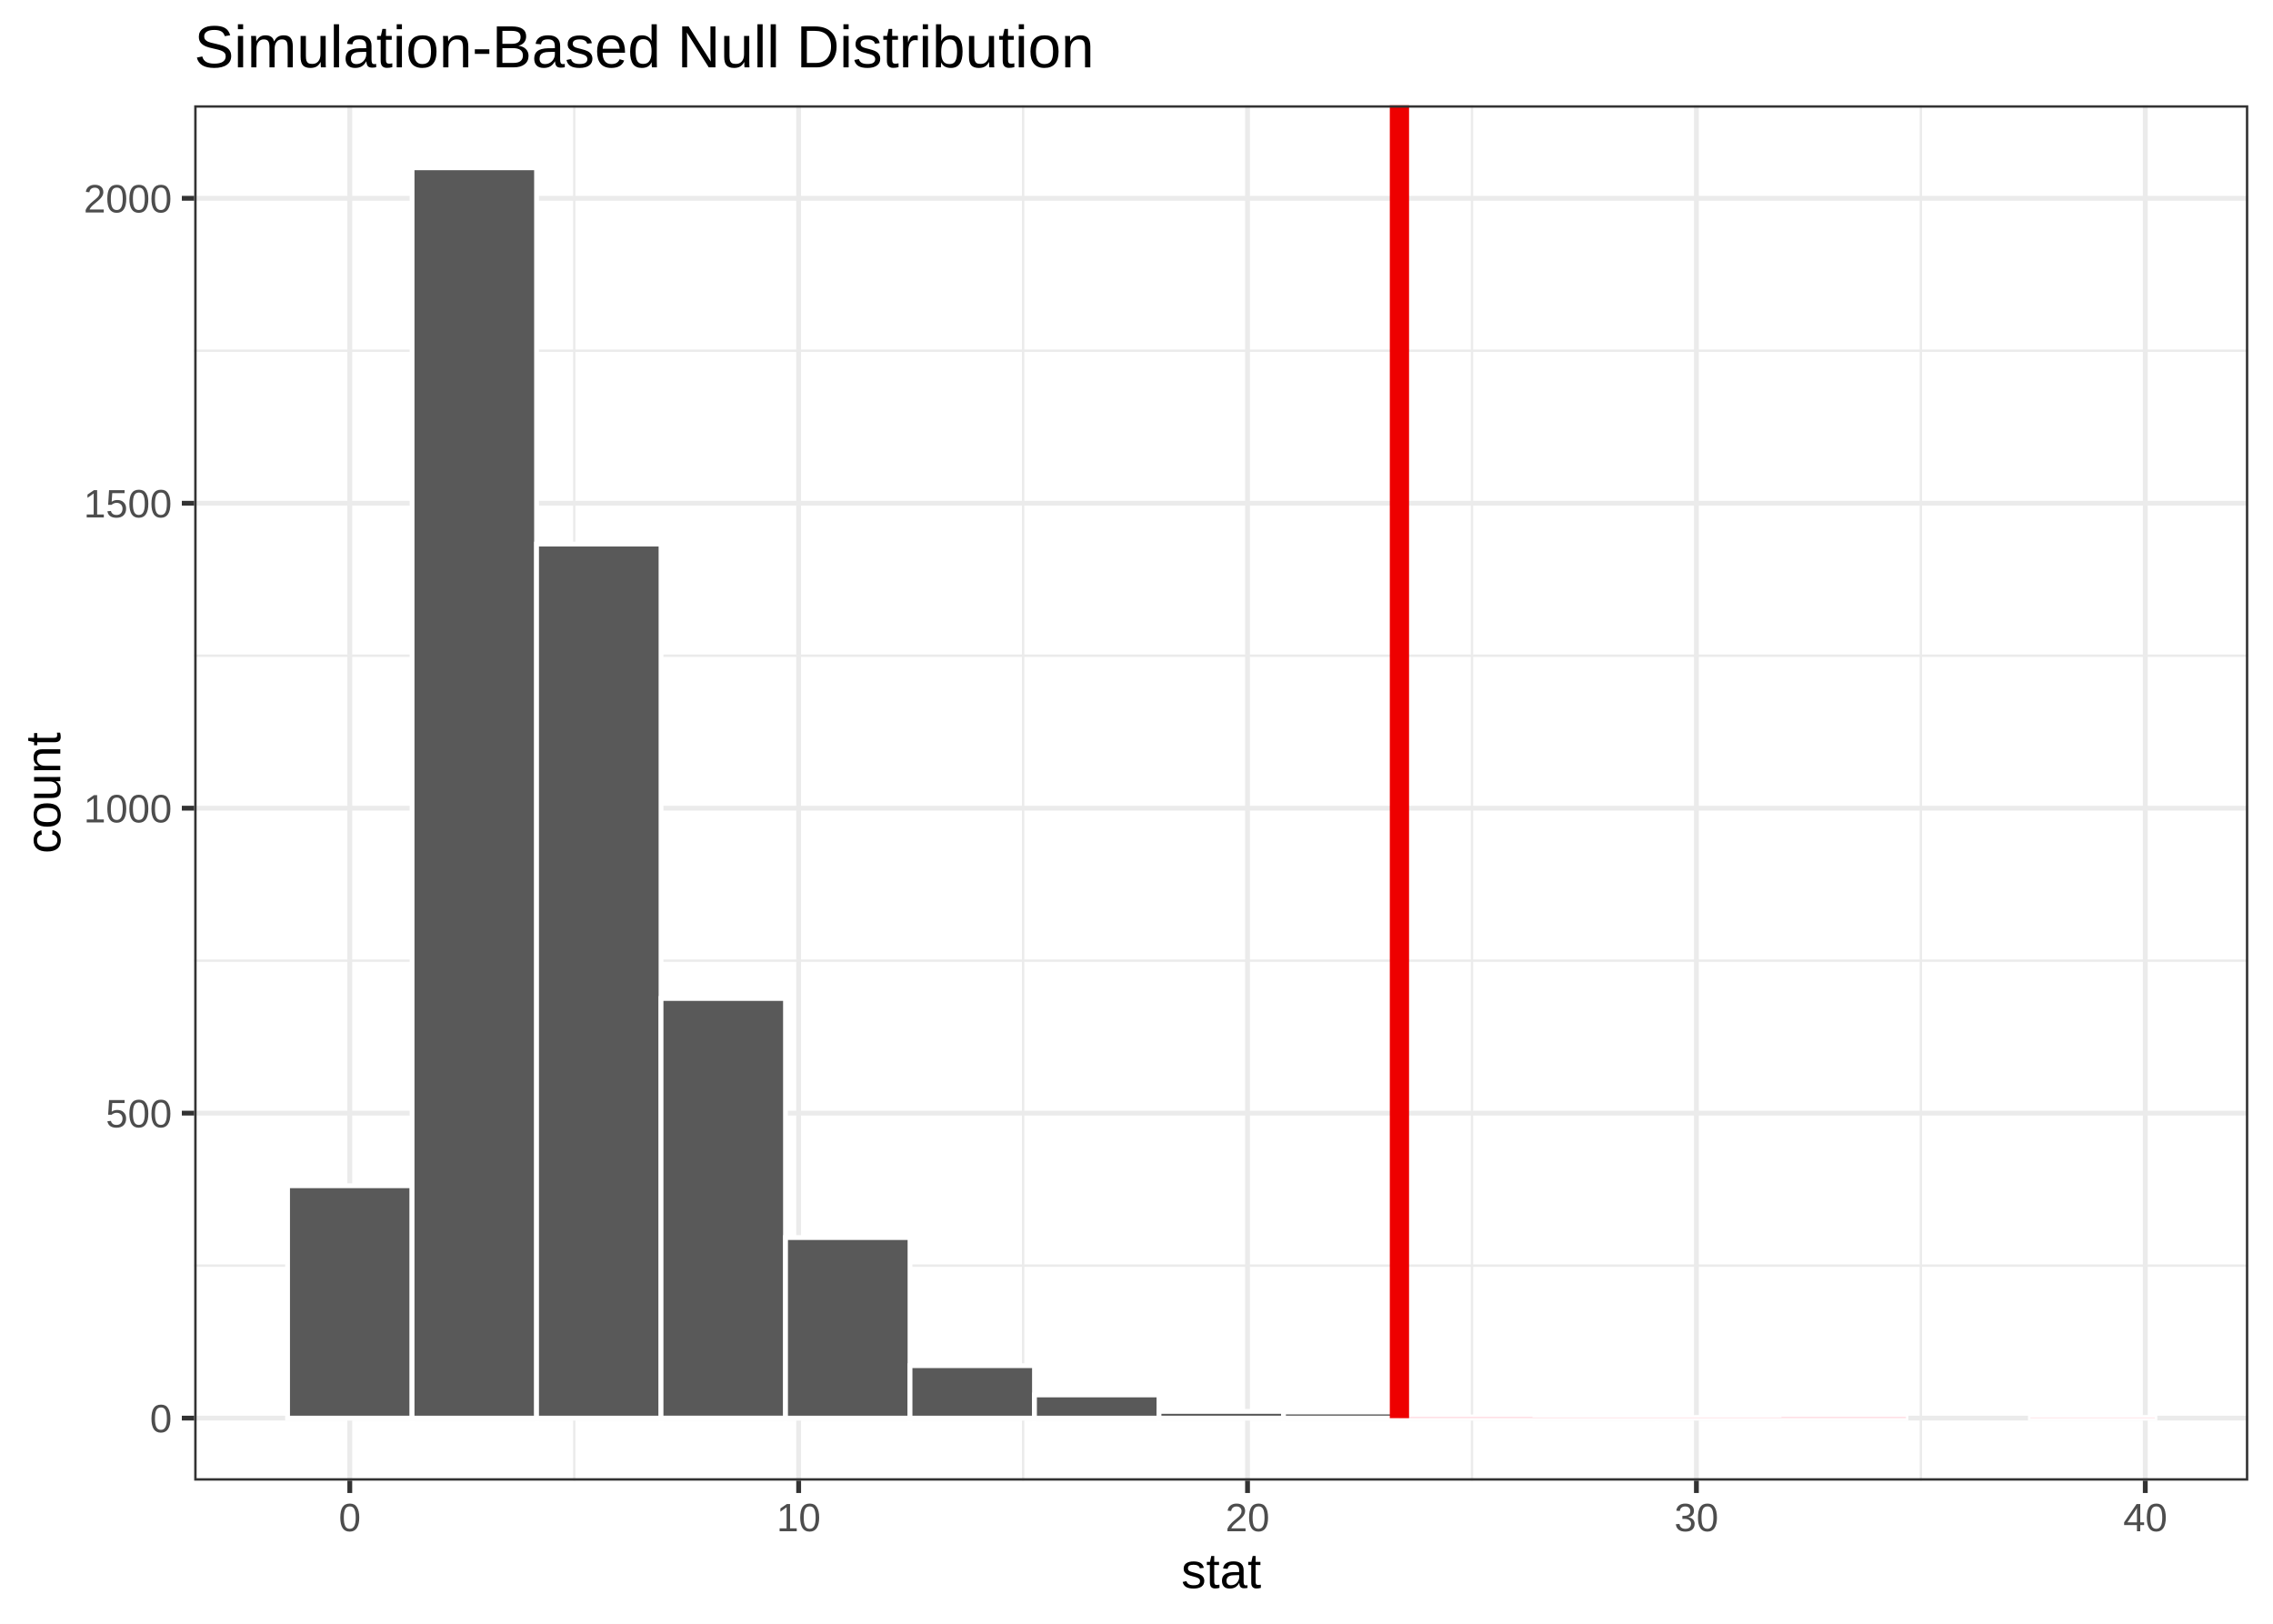
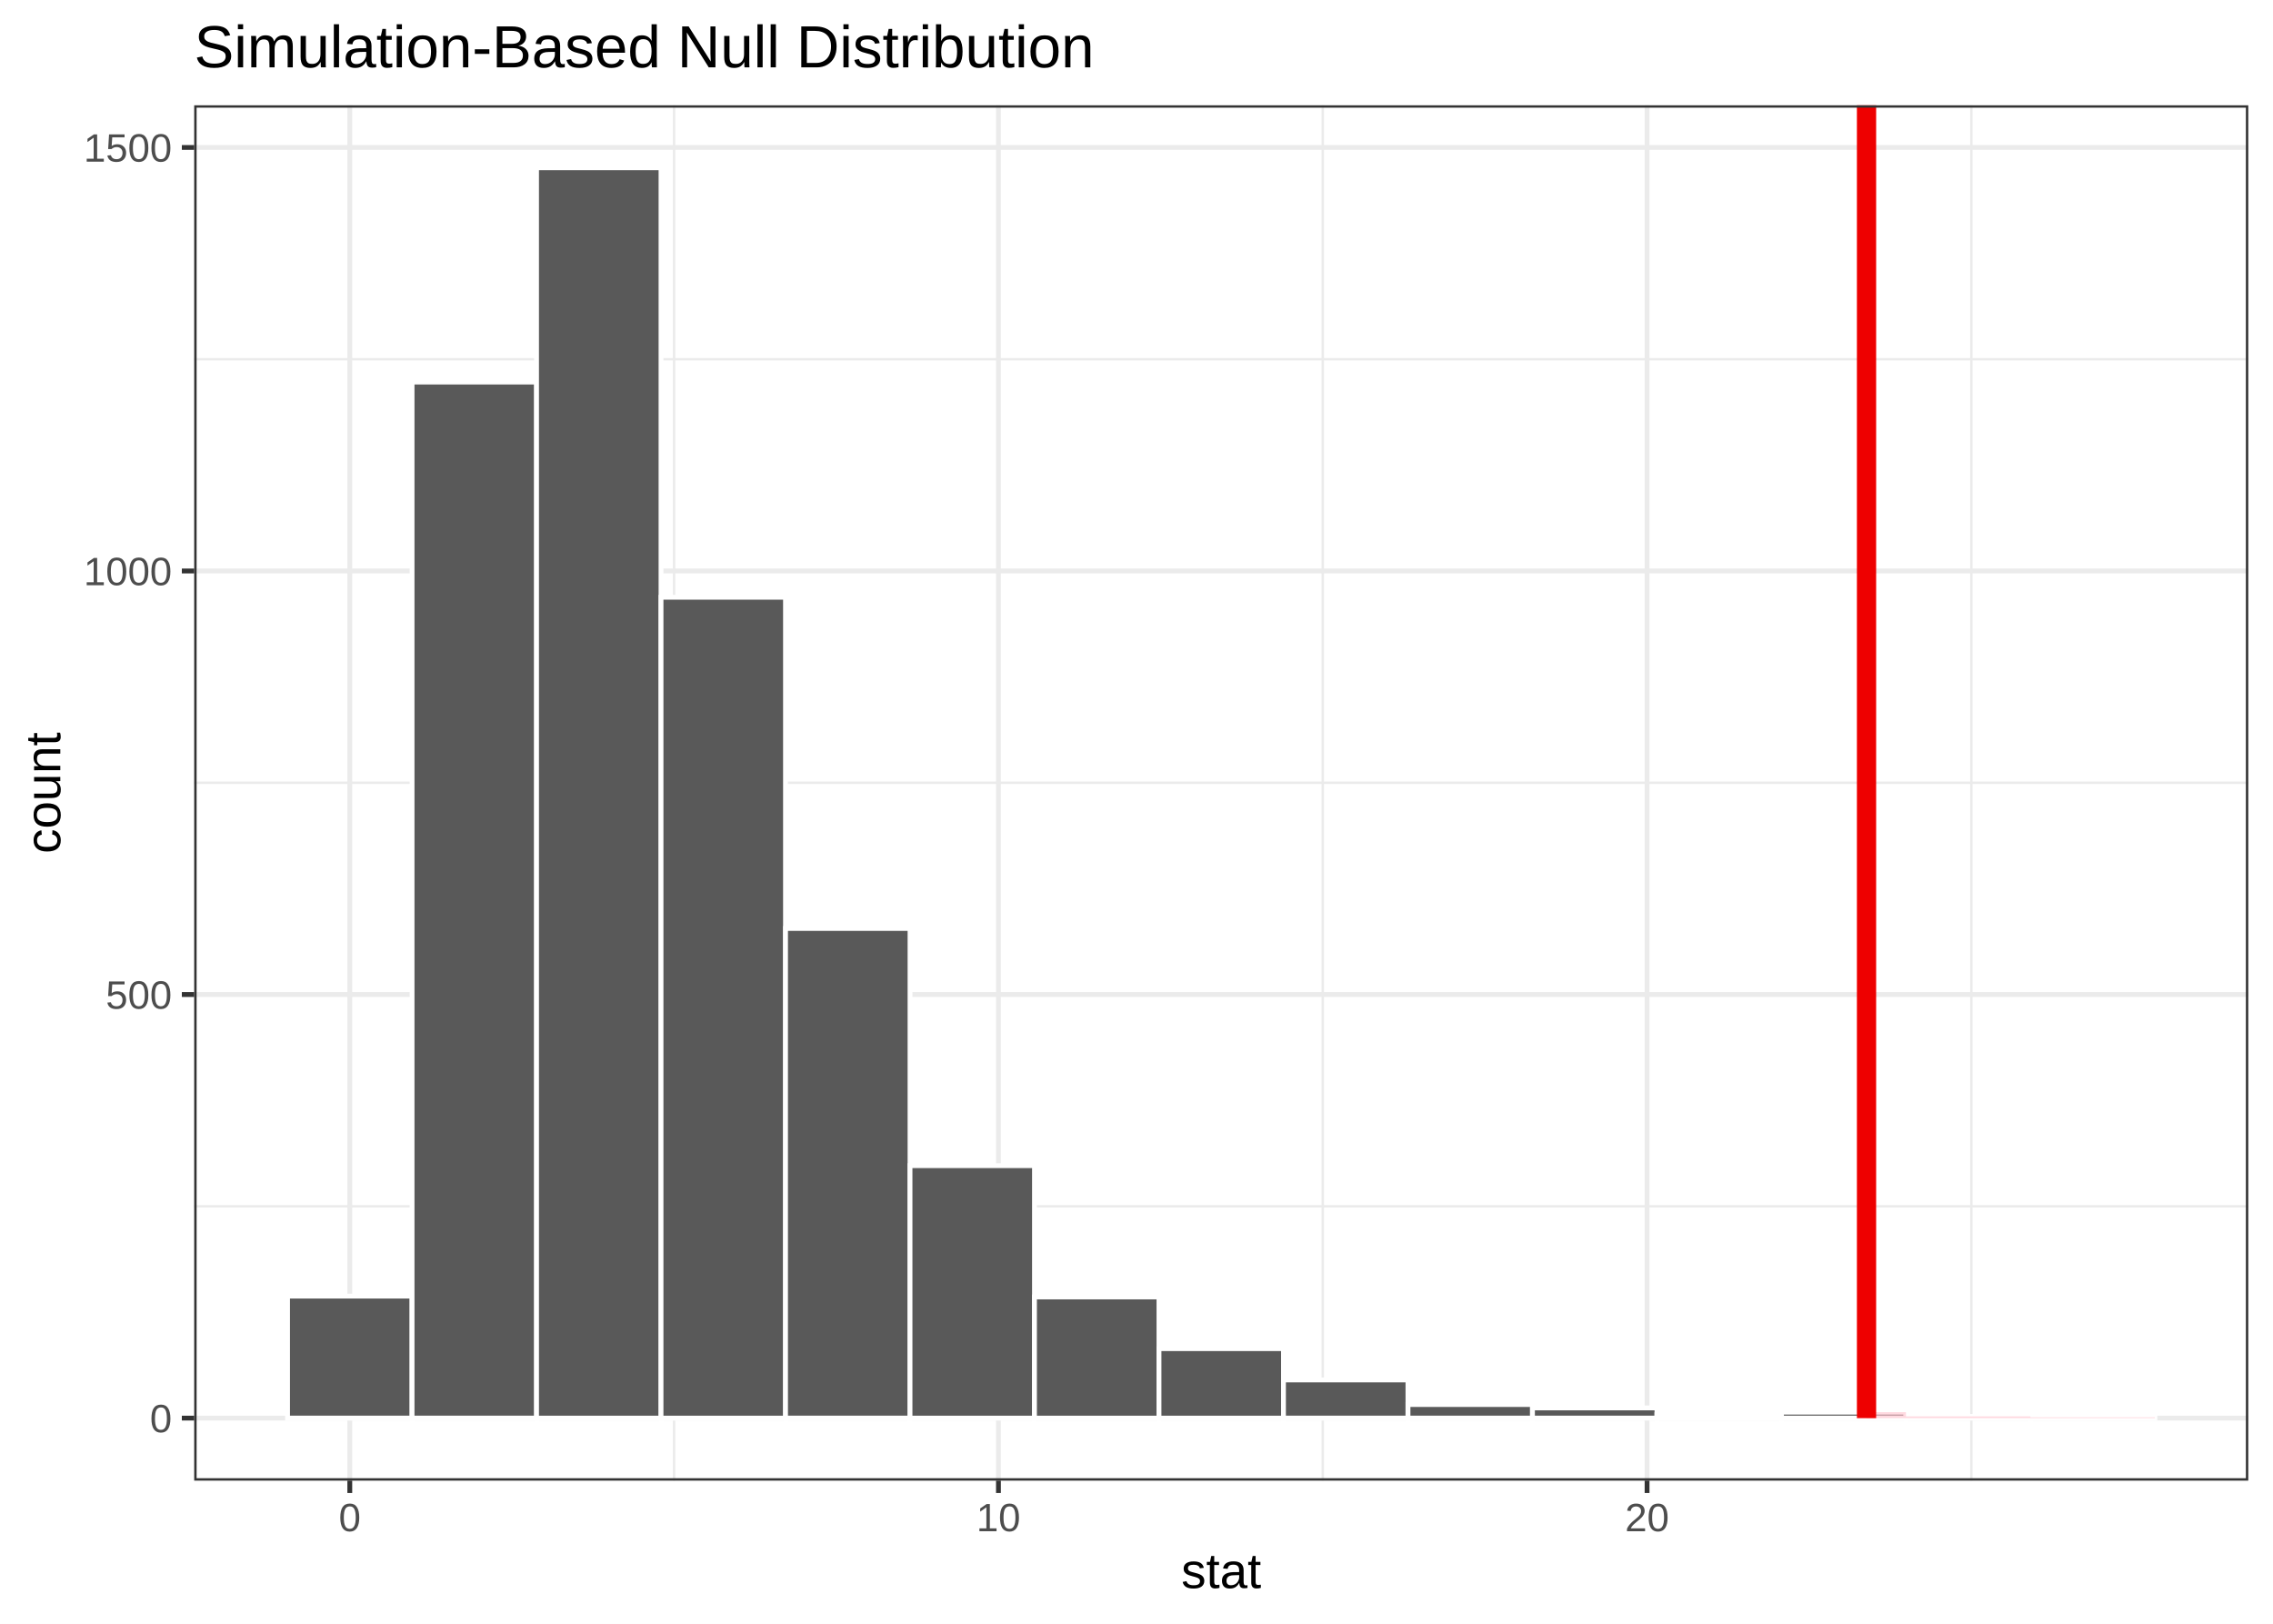
<svg xmlns="http://www.w3.org/2000/svg" class="svglite" width="504.00pt" height="360.00pt" viewBox="0 0 504.00 360.00">
  <defs>
    <style type="text/css">
    .svglite line, .svglite polyline, .svglite polygon, .svglite path, .svglite rect, .svglite circle {
      fill: none;
      stroke: #000000;
      stroke-linecap: round;
      stroke-linejoin: round;
      stroke-miterlimit: 10.00;
    }
    .svglite text {
      white-space: pre;
    }
  </style>
  </defs>
  <rect width="100%" height="100%" style="stroke: none; fill: none;" />
  <defs>
    <clipPath id="cpMC4wMHw1MDQuMDB8MC4wMHwzNjAuMDA=">
      <rect x="0.00" y="0.00" width="504.00" height="360.00" />
    </clipPath>
  </defs>
  <g clip-path="url(#cpMC4wMHw1MDQuMDB8MC4wMHwzNjAuMDA=)">
    <rect x="0.00" y="0.00" width="504.00" height="360.00" style="stroke-width: 1.07; stroke: #FFFFFF; fill: #FFFFFF;" />
  </g>
  <defs>
    <clipPath id="cpNDMuMDZ8NDk4LjUyfDIzLjM0fDMyOC4yNw==">
      <rect x="43.06" y="23.34" width="455.46" height="304.93" />
    </clipPath>
  </defs>
  <g clip-path="url(#cpNDMuMDZ8NDk4LjUyfDIzLjM0fDMyOC4yNw==)">
    <rect x="43.06" y="23.34" width="455.46" height="304.93" style="stroke-width: 1.07; stroke: none; fill: #FFFFFF;" />
-     <polyline points="43.06,280.60 498.52,280.60 " style="stroke-width: 0.53; stroke: #EBEBEB; stroke-linecap: butt;" />
-     <polyline points="43.06,212.99 498.52,212.99 " style="stroke-width: 0.53; stroke: #EBEBEB; stroke-linecap: butt;" />
-     <polyline points="43.06,145.38 498.52,145.38 " style="stroke-width: 0.53; stroke: #EBEBEB; stroke-linecap: butt;" />
-     <polyline points="43.06,77.76 498.52,77.76 " style="stroke-width: 0.53; stroke: #EBEBEB; stroke-linecap: butt;" />
-     <polyline points="127.33,328.27 127.33,23.34 " style="stroke-width: 0.53; stroke: #EBEBEB; stroke-linecap: butt;" />
-     <polyline points="226.86,328.27 226.86,23.34 " style="stroke-width: 0.53; stroke: #EBEBEB; stroke-linecap: butt;" />
-     <polyline points="326.39,328.27 326.39,23.34 " style="stroke-width: 0.53; stroke: #EBEBEB; stroke-linecap: butt;" />
-     <polyline points="425.92,328.27 425.92,23.34 " style="stroke-width: 0.53; stroke: #EBEBEB; stroke-linecap: butt;" />
+     <polyline points="43.06,267.45 498.52,267.45 " style="stroke-width: 0.53; stroke: #EBEBEB; stroke-linecap: butt;" />
+     <polyline points="43.06,173.55 498.52,173.55 " style="stroke-width: 0.53; stroke: #EBEBEB; stroke-linecap: butt;" />
+     <polyline points="43.06,79.64 498.52,79.64 " style="stroke-width: 0.53; stroke: #EBEBEB; stroke-linecap: butt;" />
+     <polyline points="149.47,328.27 149.47,23.34 " style="stroke-width: 0.53; stroke: #EBEBEB; stroke-linecap: butt;" />
+     <polyline points="293.30,328.27 293.30,23.34 " style="stroke-width: 0.53; stroke: #EBEBEB; stroke-linecap: butt;" />
+     <polyline points="437.12,328.27 437.12,23.34 " style="stroke-width: 0.53; stroke: #EBEBEB; stroke-linecap: butt;" />
    <polyline points="43.06,314.41 498.52,314.41 " style="stroke-width: 1.07; stroke: #EBEBEB; stroke-linecap: butt;" />
-     <polyline points="43.06,246.79 498.52,246.79 " style="stroke-width: 1.07; stroke: #EBEBEB; stroke-linecap: butt;" />
-     <polyline points="43.06,179.18 498.52,179.18 " style="stroke-width: 1.07; stroke: #EBEBEB; stroke-linecap: butt;" />
-     <polyline points="43.06,111.57 498.52,111.57 " style="stroke-width: 1.07; stroke: #EBEBEB; stroke-linecap: butt;" />
-     <polyline points="43.06,43.96 498.52,43.96 " style="stroke-width: 1.07; stroke: #EBEBEB; stroke-linecap: butt;" />
+     <polyline points="43.06,220.50 498.52,220.50 " style="stroke-width: 1.07; stroke: #EBEBEB; stroke-linecap: butt;" />
+     <polyline points="43.06,126.59 498.52,126.59 " style="stroke-width: 1.07; stroke: #EBEBEB; stroke-linecap: butt;" />
+     <polyline points="43.06,32.69 498.52,32.69 " style="stroke-width: 1.07; stroke: #EBEBEB; stroke-linecap: butt;" />
    <polyline points="77.56,328.27 77.56,23.34 " style="stroke-width: 1.07; stroke: #EBEBEB; stroke-linecap: butt;" />
-     <polyline points="177.09,328.27 177.09,23.34 " style="stroke-width: 1.07; stroke: #EBEBEB; stroke-linecap: butt;" />
-     <polyline points="276.62,328.27 276.62,23.34 " style="stroke-width: 1.07; stroke: #EBEBEB; stroke-linecap: butt;" />
-     <polyline points="376.15,328.27 376.15,23.34 " style="stroke-width: 1.07; stroke: #EBEBEB; stroke-linecap: butt;" />
-     <polyline points="475.68,328.27 475.68,23.34 " style="stroke-width: 1.07; stroke: #EBEBEB; stroke-linecap: butt;" />
-     <rect x="63.76" y="262.89" width="27.60" height="51.52" style="stroke-width: 1.07; stroke: #FFFFFF; stroke-linecap: butt; stroke-linejoin: miter; fill: #595959;" />
-     <rect x="91.37" y="37.20" width="27.60" height="277.21" style="stroke-width: 1.07; stroke: #FFFFFF; stroke-linecap: butt; stroke-linejoin: miter; fill: #595959;" />
-     <rect x="118.97" y="120.63" width="27.60" height="193.78" style="stroke-width: 1.07; stroke: #FFFFFF; stroke-linecap: butt; stroke-linejoin: miter; fill: #595959;" />
-     <rect x="146.57" y="221.37" width="27.60" height="93.03" style="stroke-width: 1.07; stroke: #FFFFFF; stroke-linecap: butt; stroke-linejoin: miter; fill: #595959;" />
-     <rect x="174.18" y="274.38" width="27.60" height="40.03" style="stroke-width: 1.07; stroke: #FFFFFF; stroke-linecap: butt; stroke-linejoin: miter; fill: #595959;" />
-     <rect x="201.78" y="302.78" width="27.60" height="11.63" style="stroke-width: 1.07; stroke: #FFFFFF; stroke-linecap: butt; stroke-linejoin: miter; fill: #595959;" />
-     <rect x="229.38" y="309.27" width="27.60" height="5.14" style="stroke-width: 1.07; stroke: #FFFFFF; stroke-linecap: butt; stroke-linejoin: miter; fill: #595959;" />
-     <rect x="256.99" y="312.92" width="27.60" height="1.49" style="stroke-width: 1.07; stroke: #FFFFFF; stroke-linecap: butt; stroke-linejoin: miter; fill: #595959;" />
-     <rect x="284.59" y="313.05" width="27.60" height="1.35" style="stroke-width: 1.07; stroke: #FFFFFF; stroke-linecap: butt; stroke-linejoin: miter; fill: #595959;" />
-     <rect x="312.20" y="314.14" width="27.60" height="0.27" style="stroke-width: 1.07; stroke: #FFFFFF; stroke-linecap: butt; stroke-linejoin: miter; fill: #595959;" />
-     <rect x="339.80" y="314.27" width="27.60" height="0.14" style="stroke-width: 1.07; stroke: #FFFFFF; stroke-linecap: butt; stroke-linejoin: miter; fill: #595959;" />
-     <rect x="367.40" y="314.27" width="27.60" height="0.14" style="stroke-width: 1.07; stroke: #FFFFFF; stroke-linecap: butt; stroke-linejoin: miter; fill: #595959;" />
-     <rect x="395.01" y="314.14" width="27.60" height="0.27" style="stroke-width: 1.07; stroke: #FFFFFF; stroke-linecap: butt; stroke-linejoin: miter; fill: #595959;" />
-     <rect x="422.61" y="314.41" width="27.60" height="0.00" style="stroke-width: 1.07; stroke: #FFFFFF; stroke-linecap: butt; stroke-linejoin: miter; fill: #595959;" />
-     <rect x="450.21" y="314.27" width="27.60" height="0.14" style="stroke-width: 1.07; stroke: #FFFFFF; stroke-linecap: butt; stroke-linejoin: miter; fill: #595959;" />
-     <polygon points="310.30,313.05 310.30,313.05 312.20,313.05 312.20,313.05 312.20,313.50 312.20,313.95 312.20,314.41 312.20,314.32 312.20,314.23 312.20,314.14 312.20,314.14 339.80,314.14 339.80,314.14 339.80,314.23 339.80,314.32 339.80,314.41 339.80,314.36 339.80,314.32 339.80,314.27 339.80,314.27 367.40,314.27 367.40,314.27 367.40,314.32 367.40,314.36 367.40,314.41 367.40,314.36 367.40,314.32 367.40,314.27 367.40,314.27 395.01,314.27 395.01,314.27 395.01,314.32 395.01,314.36 395.01,314.41 395.01,314.32 395.01,314.23 395.01,314.14 395.01,314.14 422.61,314.14 422.61,314.14 422.61,314.23 422.61,314.32 422.61,314.41 422.61,314.41 422.61,314.41 422.61,314.41 422.61,314.41 450.21,314.41 450.21,314.41 450.21,314.41 450.21,314.41 450.21,314.41 450.21,314.36 450.21,314.32 450.21,314.27 450.21,314.27 477.82,314.27 477.82,314.27 477.82,314.41 477.82,314.41 477.82,314.41 450.21,314.41 450.21,314.41 450.21,314.41 450.21,314.41 450.21,314.41 450.21,314.41 450.21,314.41 450.21,314.41 450.21,314.41 422.61,314.41 422.61,314.41 422.61,314.41 422.61,314.41 422.61,314.41 422.61,314.41 422.61,314.41 422.61,314.41 422.61,314.41 395.01,314.41 395.01,314.41 395.01,314.41 395.01,314.41 395.01,314.41 395.01,314.41 395.01,314.41 395.01,314.41 395.01,314.41 367.40,314.41 367.40,314.41 367.40,314.41 367.40,314.41 367.40,314.41 367.40,314.41 367.40,314.41 367.40,314.41 367.40,314.41 339.80,314.41 339.80,314.41 339.80,314.41 339.80,314.41 339.80,314.41 339.80,314.41 339.80,314.41 339.80,314.41 339.80,314.41 312.20,314.41 312.20,314.41 312.20,314.41 312.20,314.41 312.20,314.41 312.20,314.41 312.20,314.41 312.20,314.41 312.20,314.41 310.30,314.41 310.30,314.41 310.30,314.41 " style="stroke-width: 0.00; stroke: none; stroke-linecap: butt; fill: #FFC0CB; fill-opacity: 0.60;" />
-     <polyline points="310.30,313.05 310.30,313.05 312.20,313.05 312.20,313.05 312.20,313.50 312.20,313.95 312.20,314.41 312.20,314.32 312.20,314.23 312.20,314.14 312.20,314.14 339.80,314.14 339.80,314.14 339.80,314.23 339.80,314.32 339.80,314.41 339.80,314.36 339.80,314.32 339.80,314.27 339.80,314.27 367.40,314.27 367.40,314.27 367.40,314.32 367.40,314.36 367.40,314.41 367.40,314.36 367.40,314.32 367.40,314.27 367.40,314.27 395.01,314.27 395.01,314.27 395.01,314.32 395.01,314.36 395.01,314.41 395.01,314.32 395.01,314.23 395.01,314.14 395.01,314.14 422.61,314.14 422.61,314.14 422.61,314.23 422.61,314.32 422.61,314.41 422.61,314.41 422.61,314.41 422.61,314.41 422.61,314.41 450.21,314.41 450.21,314.41 450.21,314.41 450.21,314.41 450.21,314.41 450.21,314.36 450.21,314.32 450.21,314.27 450.21,314.27 477.82,314.27 477.82,314.27 " style="stroke-width: 1.07; stroke: none; stroke-linecap: butt;" />
-     <line x1="310.30" y1="314.41" x2="310.30" y2="23.34" style="stroke-width: 4.27; stroke: #EE0000; stroke-linecap: butt;" />
+     <polyline points="221.39,328.27 221.39,23.34 " style="stroke-width: 1.07; stroke: #EBEBEB; stroke-linecap: butt;" />
+     <polyline points="365.21,328.27 365.21,23.34 " style="stroke-width: 1.07; stroke: #EBEBEB; stroke-linecap: butt;" />
+     <rect x="63.76" y="287.36" width="27.60" height="27.04" style="stroke-width: 1.07; stroke: #FFFFFF; stroke-linecap: butt; stroke-linejoin: miter; fill: #595959;" />
+     <rect x="91.37" y="84.71" width="27.60" height="229.69" style="stroke-width: 1.07; stroke: #FFFFFF; stroke-linecap: butt; stroke-linejoin: miter; fill: #595959;" />
+     <rect x="118.97" y="37.20" width="27.60" height="277.21" style="stroke-width: 1.07; stroke: #FFFFFF; stroke-linecap: butt; stroke-linejoin: miter; fill: #595959;" />
+     <rect x="146.57" y="132.42" width="27.60" height="181.99" style="stroke-width: 1.07; stroke: #FFFFFF; stroke-linecap: butt; stroke-linejoin: miter; fill: #595959;" />
+     <rect x="174.18" y="205.85" width="27.60" height="108.55" style="stroke-width: 1.07; stroke: #FFFFFF; stroke-linecap: butt; stroke-linejoin: miter; fill: #595959;" />
+     <rect x="201.78" y="258.44" width="27.60" height="55.97" style="stroke-width: 1.07; stroke: #FFFFFF; stroke-linecap: butt; stroke-linejoin: miter; fill: #595959;" />
+     <rect x="229.38" y="287.55" width="27.60" height="26.86" style="stroke-width: 1.07; stroke: #FFFFFF; stroke-linecap: butt; stroke-linejoin: miter; fill: #595959;" />
+     <rect x="256.99" y="299.01" width="27.60" height="15.40" style="stroke-width: 1.07; stroke: #FFFFFF; stroke-linecap: butt; stroke-linejoin: miter; fill: #595959;" />
+     <rect x="284.59" y="305.95" width="27.60" height="8.45" style="stroke-width: 1.07; stroke: #FFFFFF; stroke-linecap: butt; stroke-linejoin: miter; fill: #595959;" />
+     <rect x="312.20" y="311.40" width="27.60" height="3.00" style="stroke-width: 1.07; stroke: #FFFFFF; stroke-linecap: butt; stroke-linejoin: miter; fill: #595959;" />
+     <rect x="339.80" y="312.15" width="27.60" height="2.25" style="stroke-width: 1.07; stroke: #FFFFFF; stroke-linecap: butt; stroke-linejoin: miter; fill: #595959;" />
+     <rect x="367.40" y="313.65" width="27.60" height="0.75" style="stroke-width: 1.07; stroke: #FFFFFF; stroke-linecap: butt; stroke-linejoin: miter; fill: #595959;" />
+     <rect x="395.01" y="313.09" width="27.60" height="1.31" style="stroke-width: 1.07; stroke: #FFFFFF; stroke-linecap: butt; stroke-linejoin: miter; fill: #595959;" />
+     <rect x="422.61" y="314.03" width="27.60" height="0.38" style="stroke-width: 1.07; stroke: #FFFFFF; stroke-linecap: butt; stroke-linejoin: miter; fill: #595959;" />
+     <rect x="450.21" y="314.22" width="27.60" height="0.19" style="stroke-width: 1.07; stroke: #FFFFFF; stroke-linecap: butt; stroke-linejoin: miter; fill: #595959;" />
+     <polygon points="413.87,313.09 413.87,313.09 422.61,313.09 422.61,313.09 422.61,313.53 422.61,313.97 422.61,314.41 422.61,314.28 422.61,314.16 422.61,314.03 422.61,314.03 450.21,314.03 450.21,314.03 450.21,314.16 450.21,314.28 450.21,314.41 450.21,314.34 450.21,314.28 450.21,314.22 450.21,314.22 477.82,314.22 477.82,314.22 477.82,314.41 477.82,314.41 477.82,314.41 450.21,314.41 450.21,314.41 450.21,314.41 450.21,314.41 450.21,314.41 450.21,314.41 450.21,314.41 450.21,314.41 450.21,314.41 422.61,314.41 422.61,314.41 422.61,314.41 422.61,314.41 422.61,314.41 422.61,314.41 422.61,314.41 422.61,314.41 422.61,314.41 413.87,314.41 413.87,314.41 413.87,314.41 " style="stroke-width: 0.00; stroke: none; stroke-linecap: butt; fill: #FFC0CB; fill-opacity: 0.60;" />
+     <polyline points="413.87,313.09 413.87,313.09 422.61,313.09 422.61,313.09 422.61,313.53 422.61,313.97 422.61,314.41 422.61,314.28 422.61,314.16 422.61,314.03 422.61,314.03 450.21,314.03 450.21,314.03 450.21,314.16 450.21,314.28 450.21,314.41 450.21,314.34 450.21,314.28 450.21,314.22 450.21,314.22 477.82,314.22 477.82,314.22 " style="stroke-width: 1.07; stroke: none; stroke-linecap: butt;" />
+     <line x1="413.87" y1="314.41" x2="413.87" y2="23.34" style="stroke-width: 4.27; stroke: #EE0000; stroke-linecap: butt;" />
    <rect x="43.06" y="23.34" width="455.46" height="304.93" style="stroke-width: 1.07; stroke: #333333;" />
  </g>
  <g clip-path="url(#cpMC4wMHw1MDQuMDB8MC4wMHwzNjAuMDA=)">
    <text x="38.13" y="317.56" text-anchor="end" style="font-size: 8.80px;fill: #4D4D4D; font-family: &quot;Arial&quot;;" textLength="4.90px" lengthAdjust="spacingAndGlyphs">0</text>
-     <text x="38.13" y="249.95" text-anchor="end" style="font-size: 8.80px;fill: #4D4D4D; font-family: &quot;Arial&quot;;" textLength="14.69px" lengthAdjust="spacingAndGlyphs">500</text>
-     <text x="38.13" y="182.34" text-anchor="end" style="font-size: 8.80px;fill: #4D4D4D; font-family: &quot;Arial&quot;;" textLength="19.58px" lengthAdjust="spacingAndGlyphs">1000</text>
-     <text x="38.13" y="114.72" text-anchor="end" style="font-size: 8.80px;fill: #4D4D4D; font-family: &quot;Arial&quot;;" textLength="19.58px" lengthAdjust="spacingAndGlyphs">1500</text>
-     <text x="38.13" y="47.11" text-anchor="end" style="font-size: 8.80px;fill: #4D4D4D; font-family: &quot;Arial&quot;;" textLength="19.58px" lengthAdjust="spacingAndGlyphs">2000</text>
+     <text x="38.13" y="223.65" text-anchor="end" style="font-size: 8.80px;fill: #4D4D4D; font-family: &quot;Arial&quot;;" textLength="14.69px" lengthAdjust="spacingAndGlyphs">500</text>
+     <text x="38.13" y="129.75" text-anchor="end" style="font-size: 8.80px;fill: #4D4D4D; font-family: &quot;Arial&quot;;" textLength="19.58px" lengthAdjust="spacingAndGlyphs">1000</text>
+     <text x="38.13" y="35.84" text-anchor="end" style="font-size: 8.80px;fill: #4D4D4D; font-family: &quot;Arial&quot;;" textLength="19.58px" lengthAdjust="spacingAndGlyphs">1500</text>
    <polyline points="40.32,314.41 43.06,314.41 " style="stroke-width: 1.07; stroke: #333333; stroke-linecap: butt;" />
-     <polyline points="40.32,246.79 43.06,246.79 " style="stroke-width: 1.07; stroke: #333333; stroke-linecap: butt;" />
-     <polyline points="40.32,179.18 43.06,179.18 " style="stroke-width: 1.07; stroke: #333333; stroke-linecap: butt;" />
-     <polyline points="40.32,111.57 43.06,111.57 " style="stroke-width: 1.07; stroke: #333333; stroke-linecap: butt;" />
-     <polyline points="40.32,43.96 43.06,43.96 " style="stroke-width: 1.07; stroke: #333333; stroke-linecap: butt;" />
+     <polyline points="40.32,220.50 43.06,220.50 " style="stroke-width: 1.07; stroke: #333333; stroke-linecap: butt;" />
+     <polyline points="40.32,126.59 43.06,126.59 " style="stroke-width: 1.07; stroke: #333333; stroke-linecap: butt;" />
+     <polyline points="40.32,32.69 43.06,32.69 " style="stroke-width: 1.07; stroke: #333333; stroke-linecap: butt;" />
    <polyline points="77.56,331.01 77.56,328.27 " style="stroke-width: 1.07; stroke: #333333; stroke-linecap: butt;" />
-     <polyline points="177.09,331.01 177.09,328.27 " style="stroke-width: 1.07; stroke: #333333; stroke-linecap: butt;" />
-     <polyline points="276.62,331.01 276.62,328.27 " style="stroke-width: 1.07; stroke: #333333; stroke-linecap: butt;" />
-     <polyline points="376.15,331.01 376.15,328.27 " style="stroke-width: 1.07; stroke: #333333; stroke-linecap: butt;" />
-     <polyline points="475.68,331.01 475.68,328.27 " style="stroke-width: 1.07; stroke: #333333; stroke-linecap: butt;" />
+     <polyline points="221.39,331.01 221.39,328.27 " style="stroke-width: 1.07; stroke: #333333; stroke-linecap: butt;" />
+     <polyline points="365.21,331.01 365.21,328.27 " style="stroke-width: 1.07; stroke: #333333; stroke-linecap: butt;" />
    <text x="77.56" y="339.50" text-anchor="middle" style="font-size: 8.80px;fill: #4D4D4D; font-family: &quot;Arial&quot;;" textLength="4.90px" lengthAdjust="spacingAndGlyphs">0</text>
-     <text x="177.09" y="339.50" text-anchor="middle" style="font-size: 8.80px;fill: #4D4D4D; font-family: &quot;Arial&quot;;" textLength="9.79px" lengthAdjust="spacingAndGlyphs">10</text>
-     <text x="276.62" y="339.50" text-anchor="middle" style="font-size: 8.80px;fill: #4D4D4D; font-family: &quot;Arial&quot;;" textLength="9.79px" lengthAdjust="spacingAndGlyphs">20</text>
-     <text x="376.15" y="339.50" text-anchor="middle" style="font-size: 8.80px;fill: #4D4D4D; font-family: &quot;Arial&quot;;" textLength="9.79px" lengthAdjust="spacingAndGlyphs">30</text>
-     <text x="475.68" y="339.50" text-anchor="middle" style="font-size: 8.80px;fill: #4D4D4D; font-family: &quot;Arial&quot;;" textLength="9.79px" lengthAdjust="spacingAndGlyphs">40</text>
+     <text x="221.39" y="339.50" text-anchor="middle" style="font-size: 8.80px;fill: #4D4D4D; font-family: &quot;Arial&quot;;" textLength="9.79px" lengthAdjust="spacingAndGlyphs">10</text>
+     <text x="365.21" y="339.50" text-anchor="middle" style="font-size: 8.80px;fill: #4D4D4D; font-family: &quot;Arial&quot;;" textLength="9.79px" lengthAdjust="spacingAndGlyphs">20</text>
    <text x="270.79" y="352.09" text-anchor="middle" style="font-size: 11.00px; font-family: &quot;Arial&quot;;" textLength="17.73px" lengthAdjust="spacingAndGlyphs">stat</text>
    <text transform="translate(13.37,175.80) rotate(-90)" text-anchor="middle" style="font-size: 11.00px; font-family: &quot;Arial&quot;;" textLength="26.91px" lengthAdjust="spacingAndGlyphs">count</text>
    <text x="43.06" y="14.94" style="font-size: 13.20px; font-family: &quot;Arial&quot;;" textLength="199.42px" lengthAdjust="spacingAndGlyphs">Simulation-Based Null Distribution</text>
  </g>
</svg>
